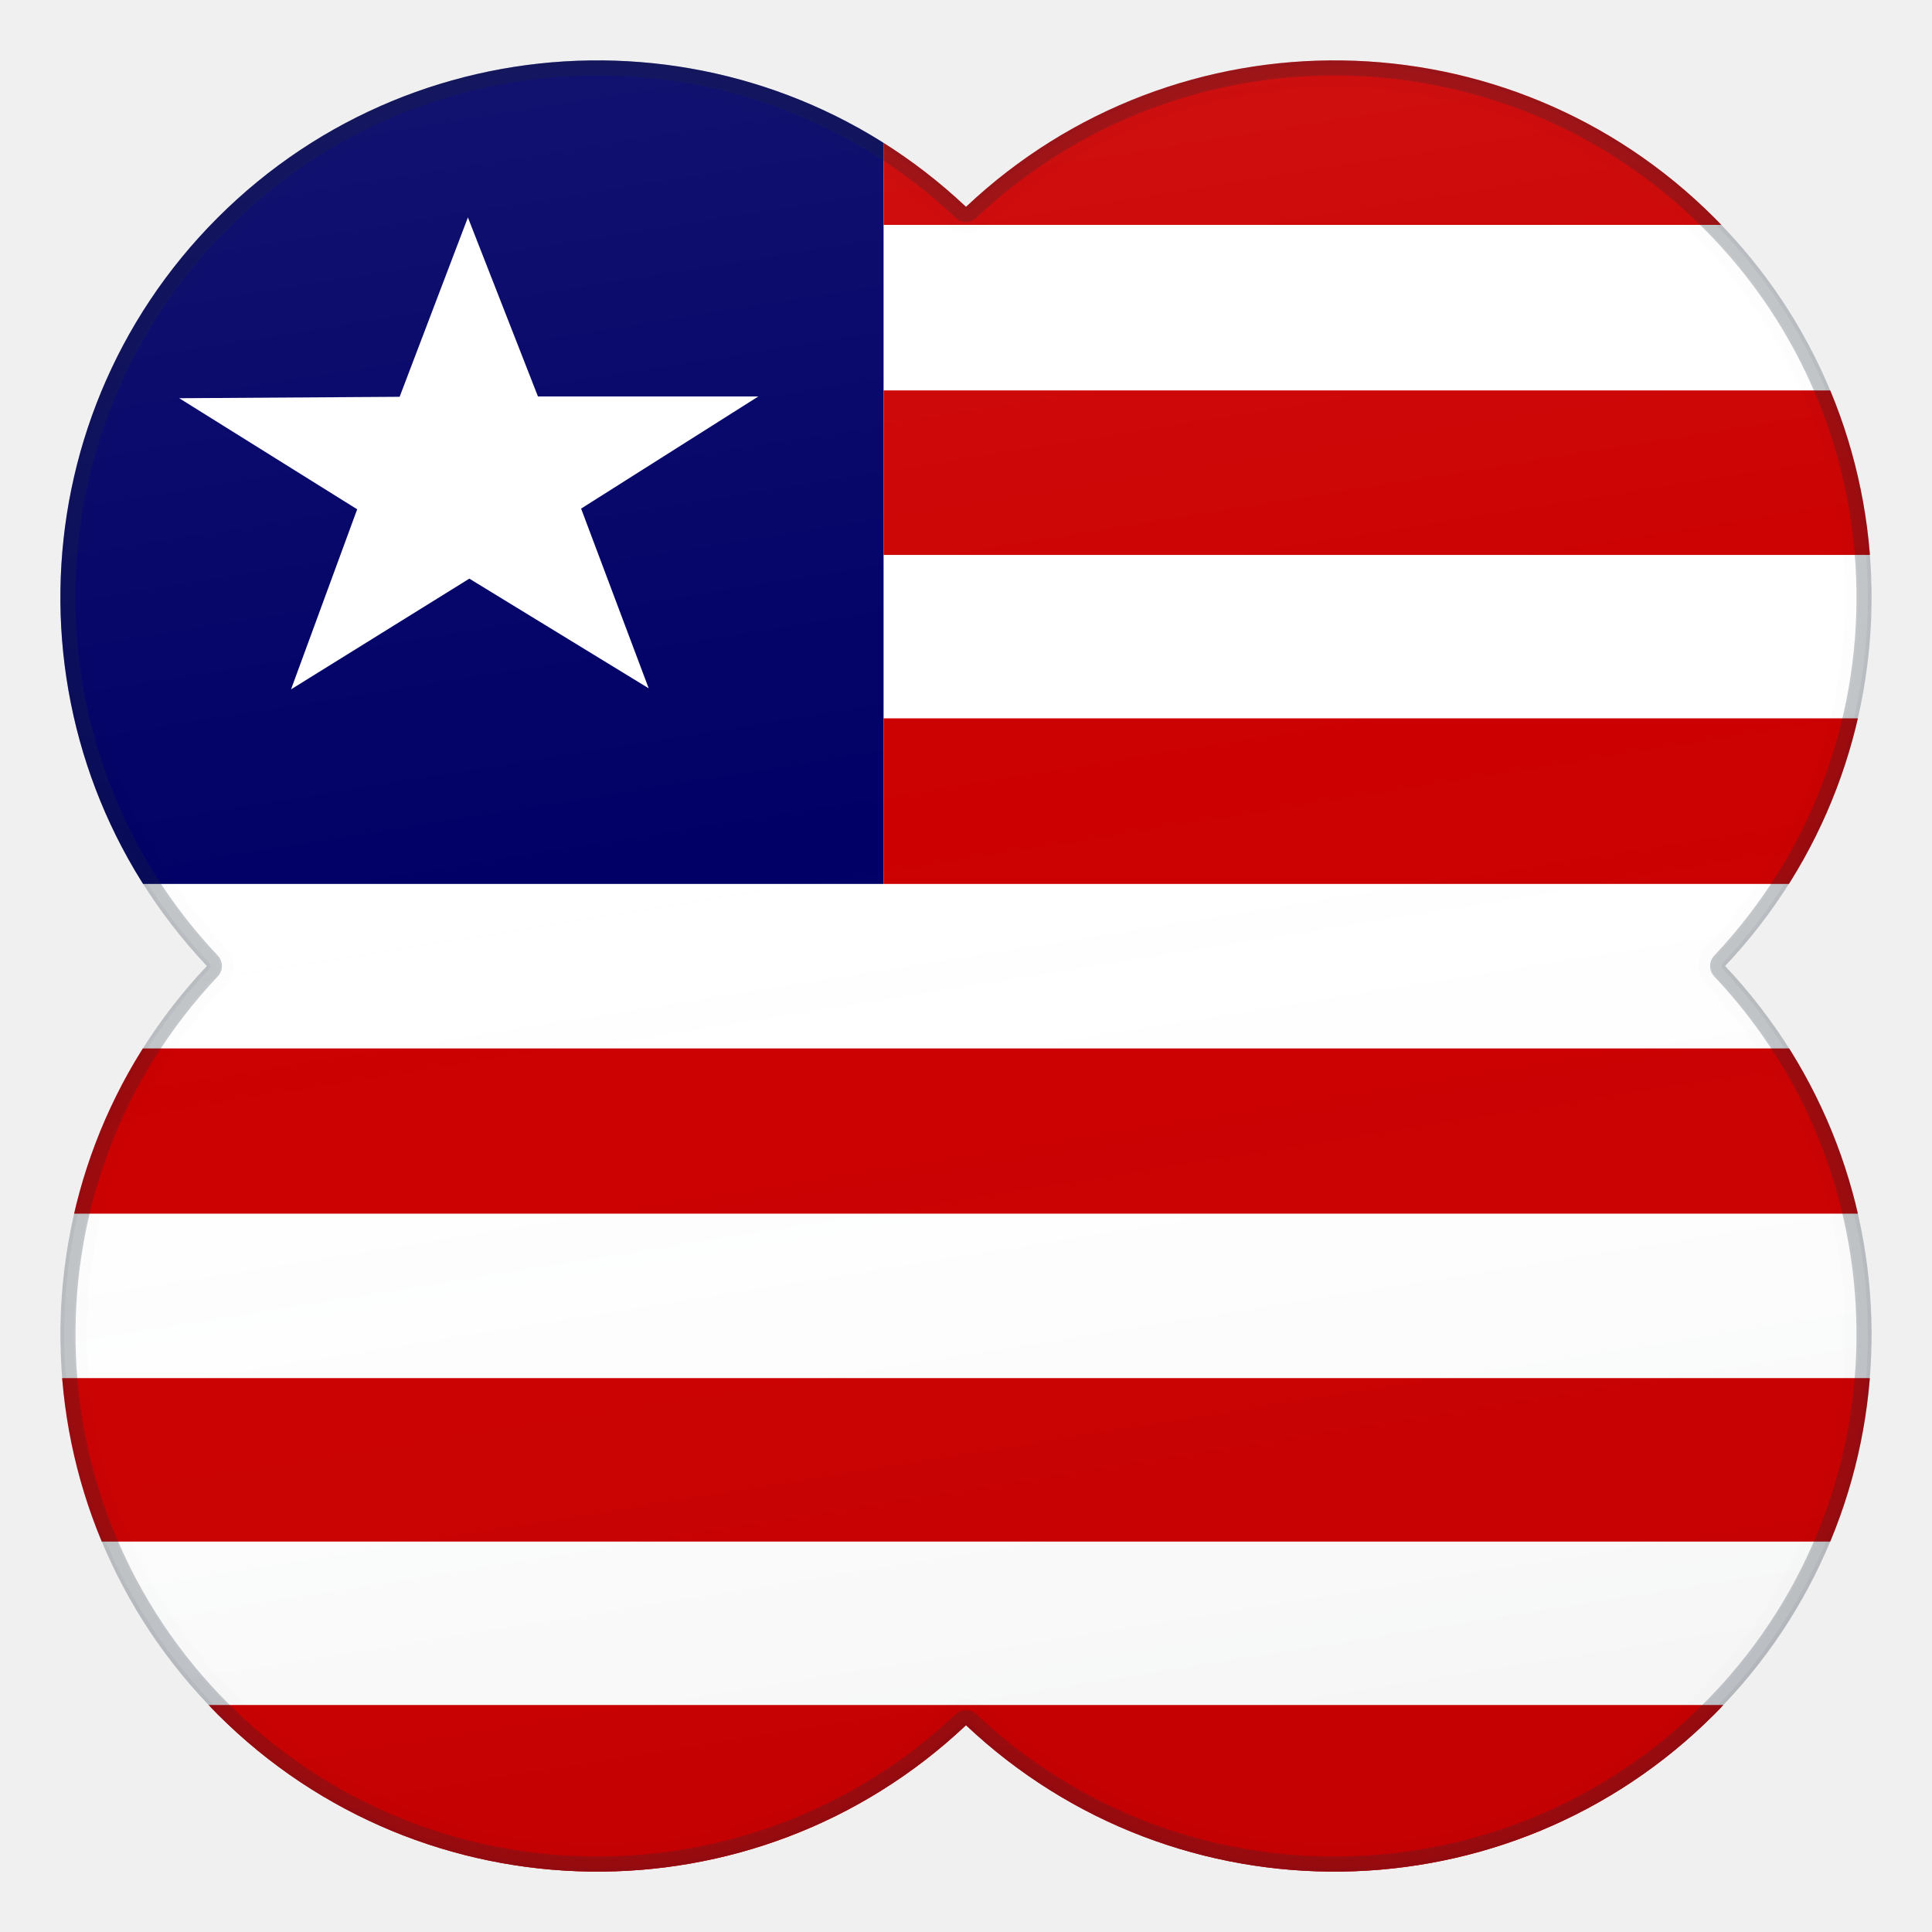
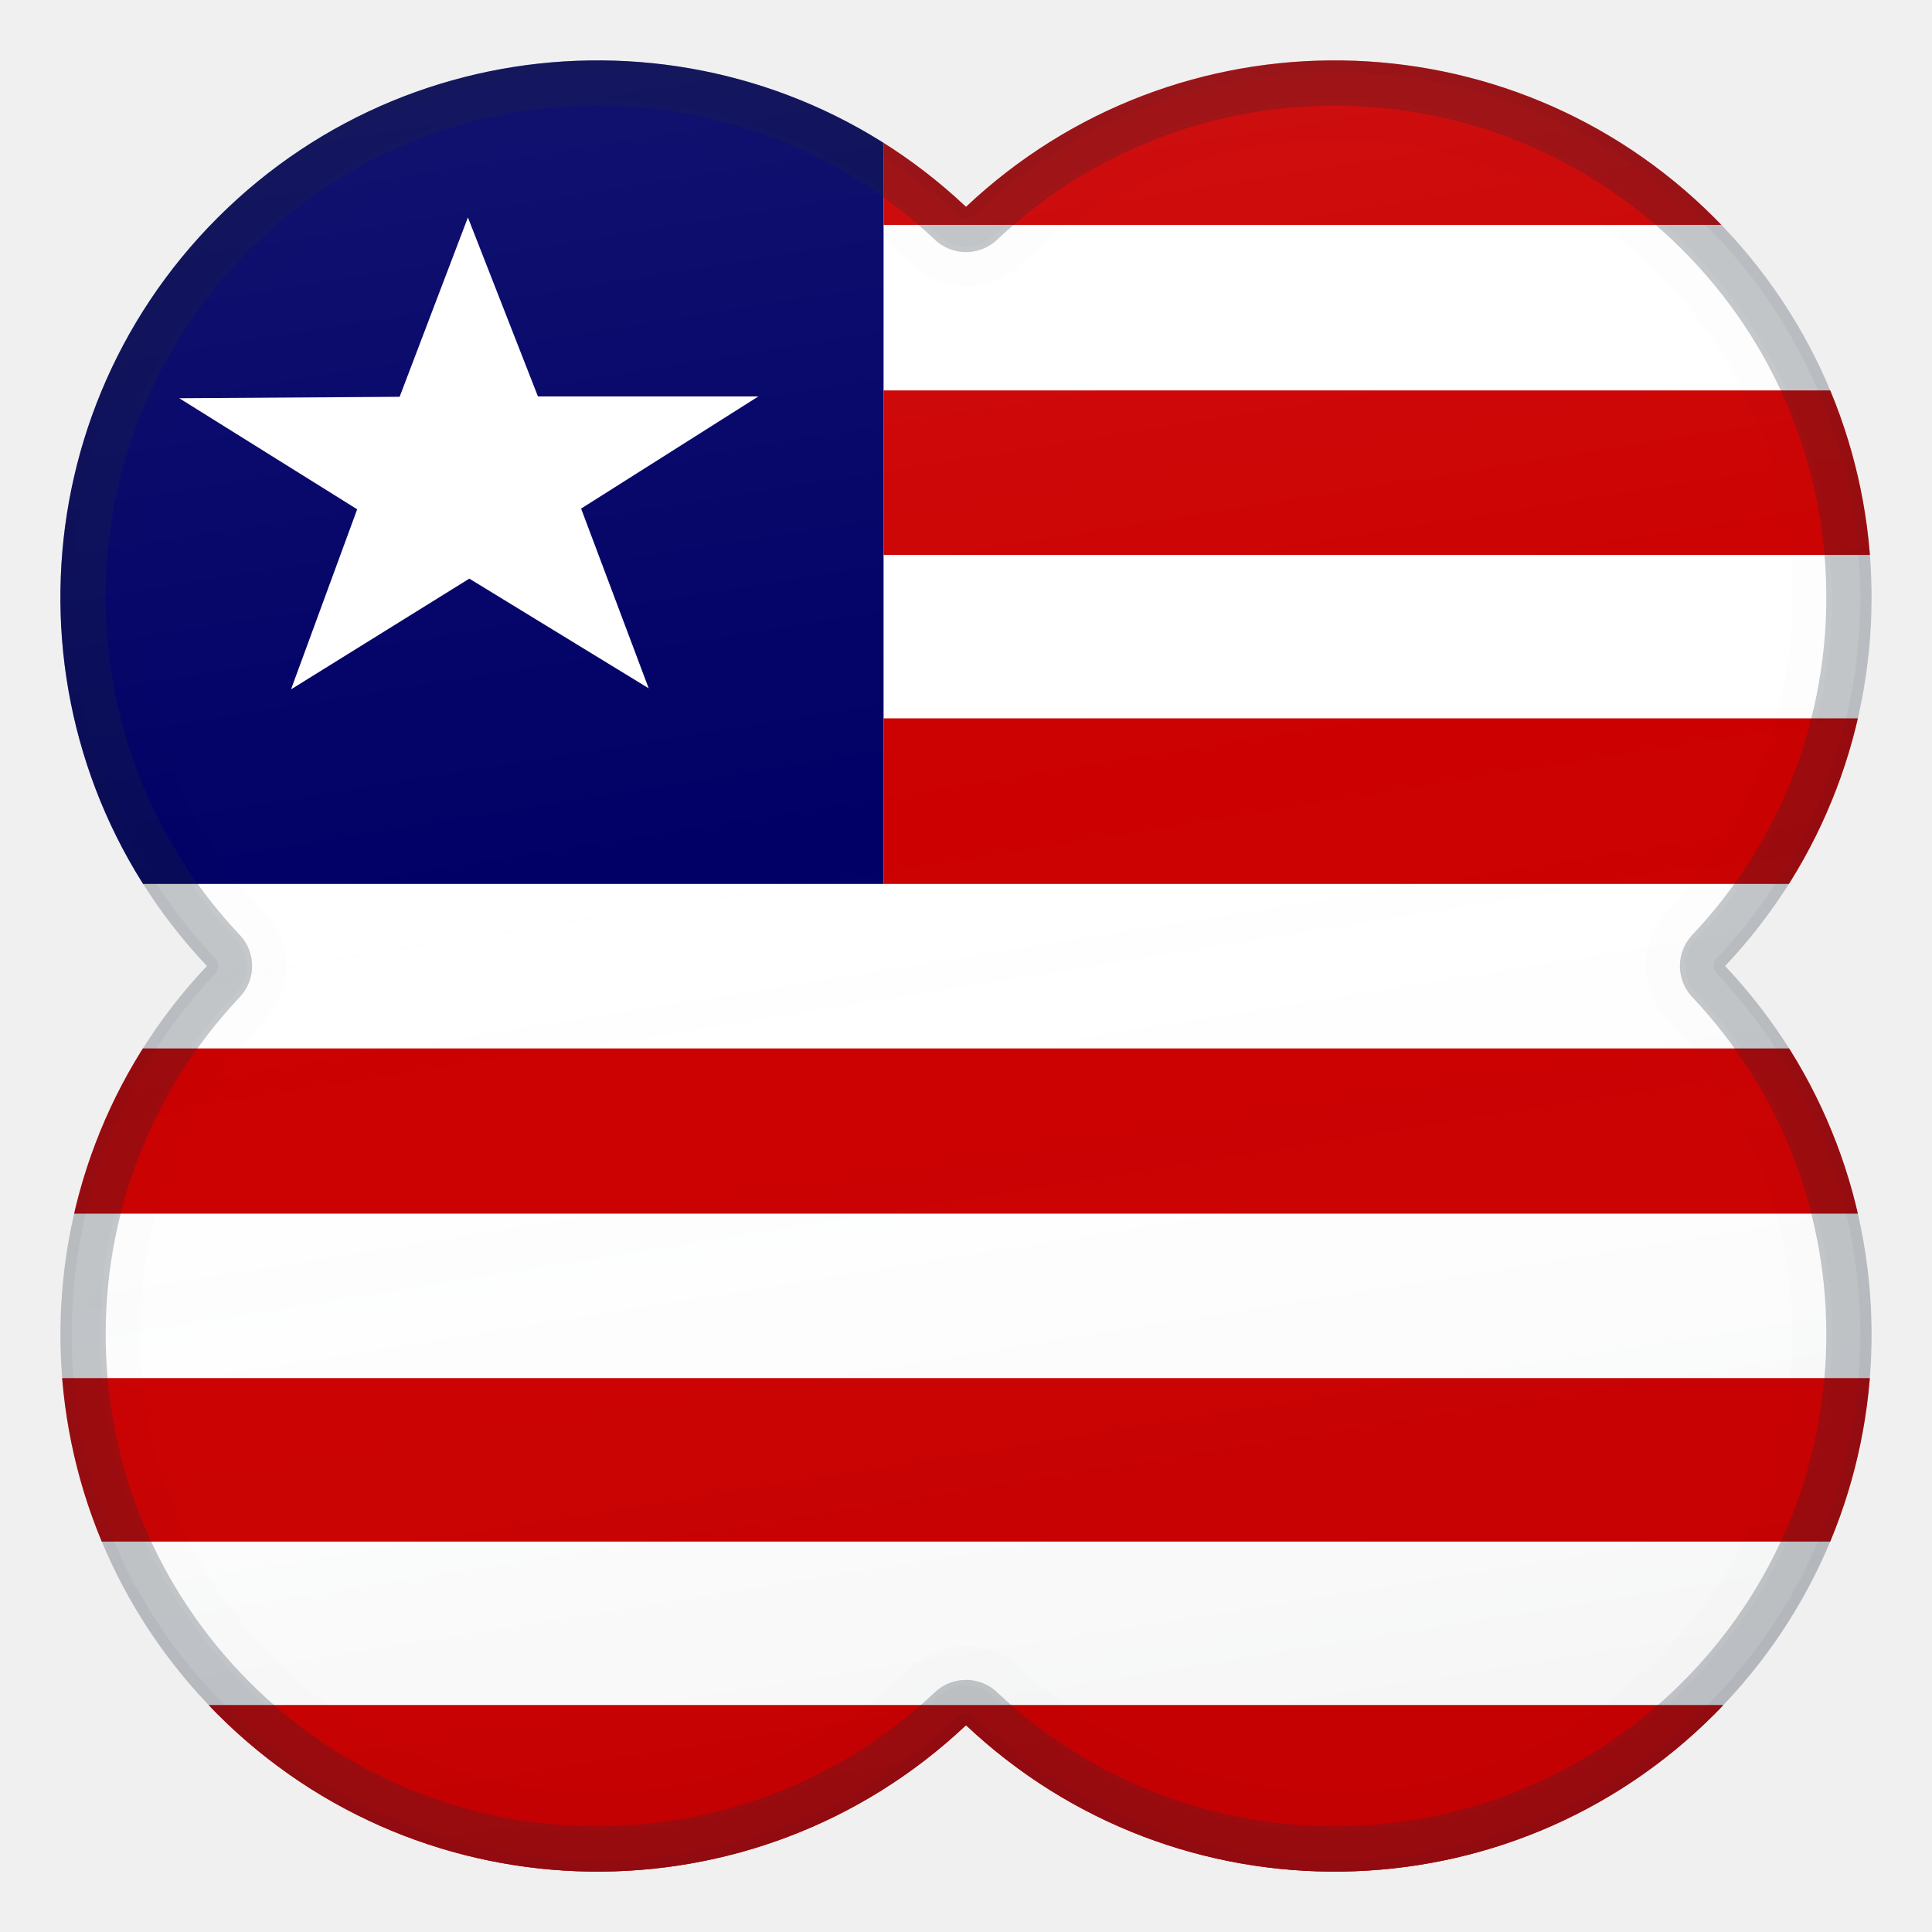
<svg xmlns="http://www.w3.org/2000/svg" viewBox="0 0 512 512" width="512" height="512" role="img" aria-labelledby="petal-soft-lr-title">
  <defs>
    <path id="petal-soft-lr-shape" d="M 256 54.811 A 142.322 142.322 0 0 1 457.189 256 A 142.322 142.322 0 0 1 256 457.189 A 142.322 142.322 0 0 1 54.811 256 A 142.322 142.322 0 0 1 256 54.811 Z" />
    <clipPath id="petal-soft-lr-clip" clipPathUnits="userSpaceOnUse">
      <path d="M 256 54.811 A 142.322 142.322 0 0 1 457.189 256 A 142.322 142.322 0 0 1 256 457.189 A 142.322 142.322 0 0 1 54.811 256 A 142.322 142.322 0 0 1 256 54.811 Z" />
    </clipPath>
    <linearGradient id="petal-soft-lr-shade" x1="0" y1="0" x2="0.16" y2="1">
      <stop offset="0%" stop-color="#ffffff" stop-opacity=".075" />
      <stop offset="48%" stop-color="#ffffff" stop-opacity="0" />
      <stop offset="100%" stop-color="#151a2b" stop-opacity=".038" />
    </linearGradient>
    <clipPath id="petal-soft-lr-source-lr-a">
      <path fill-opacity=".7" d="M0 0h512v512H0z" />
    </clipPath>
  </defs>
  <g clip-path="url(#petal-soft-lr-clip)">
    <path d="M 256 54.811 A 142.322 142.322 0 0 1 457.189 256 A 142.322 142.322 0 0 1 256 457.189 A 142.322 142.322 0 0 1 54.811 256 A 142.322 142.322 0 0 1 256 54.811 Z" fill="#fff" />
    <g transform="translate(16, 16) scale(0.9375)">
      <g fill-rule="evenodd" clip-path="url(#petal-soft-lr-source-lr-a)">
        <path fill="#fff" d="M0 0h767.9v512H0z" />
        <path fill="#006" d="M0 0h232.7v232.8H0z" />
        <path fill="#c00" d="M0 464.9h767.9V512H0z" />
        <path fill="#c00" d="M0 465.4h767.9V512H0zm0-92.9h767.9v46.2H0zm0-93.2h766V326H0zM232.7 0h535.1v46.5H232.7zm0 186h535.1v46.8H232.7zm0-92.7h535.1v46.5H232.7z" />
        <path fill="#fff" d="m166.3 177.5-50.7-31-50.4 31.3 18.7-50.9-50.3-31.4 62.3-.4 19.3-50.7L135 95h62.3l-50.1 31.7z" />
      </g>
    </g>
    <path d="M 256 54.811 A 142.322 142.322 0 0 1 457.189 256 A 142.322 142.322 0 0 1 256 457.189 A 142.322 142.322 0 0 1 54.811 256 A 142.322 142.322 0 0 1 256 54.811 Z" fill="url(#petal-soft-lr-shade)" />
-     <path d="M 256 54.811 A 142.322 142.322 0 0 1 457.189 256 A 142.322 142.322 0 0 1 256 457.189 A 142.322 142.322 0 0 1 54.811 256 A 142.322 142.322 0 0 1 256 54.811 Z" fill="none" stroke="#1c2433" stroke-width="14" stroke-opacity="0.01" stroke-linejoin="round" />
-     <path d="M 256 54.811 A 142.322 142.322 0 0 1 457.189 256 A 142.322 142.322 0 0 1 256 457.189 A 142.322 142.322 0 0 1 54.811 256 A 142.322 142.322 0 0 1 256 54.811 Z" fill="none" stroke="#1c2433" stroke-width="7" stroke-opacity="0.016" stroke-linejoin="round" />
-     <path d="M 256 54.811 A 142.322 142.322 0 0 1 457.189 256 A 142.322 142.322 0 0 1 256 457.189 A 142.322 142.322 0 0 1 54.811 256 A 142.322 142.322 0 0 1 256 54.811 Z" fill="none" stroke="#1c2433" stroke-width="2" stroke-opacity="0.05" stroke-linejoin="round" />
-     <path d="M 256 54.811 A 142.322 142.322 0 0 1 457.189 256 A 142.322 142.322 0 0 1 256 457.189 A 142.322 142.322 0 0 1 54.811 256 A 142.322 142.322 0 0 1 256 54.811 Z" fill="none" stroke="#1f2937" stroke-width="8" stroke-opacity="0.25" stroke-linejoin="round" />
+     <path d="M 256 54.811 A 142.322 142.322 0 0 1 457.189 256 A 142.322 142.322 0 0 1 256 457.189 A 142.322 142.322 0 0 1 54.811 256 A 142.322 142.322 0 0 1 256 54.811 Z" fill="none" stroke="#1c2433" stroke-width="42" stroke-opacity="0.01" stroke-linejoin="round" />
+     <path d="M 256 54.811 A 142.322 142.322 0 0 1 457.189 256 A 142.322 142.322 0 0 1 256 457.189 A 142.322 142.322 0 0 1 54.811 256 A 142.322 142.322 0 0 1 256 54.811 Z" fill="none" stroke="#1c2433" stroke-width="21" stroke-opacity="0.016" stroke-linejoin="round" />
+     <path d="M 256 54.811 A 142.322 142.322 0 0 1 457.189 256 A 142.322 142.322 0 0 1 256 457.189 A 142.322 142.322 0 0 1 54.811 256 A 142.322 142.322 0 0 1 256 54.811 Z" fill="none" stroke="#1c2433" stroke-width="6" stroke-opacity="0.05" stroke-linejoin="round" />
+     <path d="M 256 54.811 A 142.322 142.322 0 0 1 457.189 256 A 142.322 142.322 0 0 1 256 457.189 A 142.322 142.322 0 0 1 54.811 256 A 142.322 142.322 0 0 1 256 54.811 Z" fill="none" stroke="#1f2937" stroke-width="24" stroke-opacity="0.25" stroke-linejoin="round" />
  </g>
</svg>
